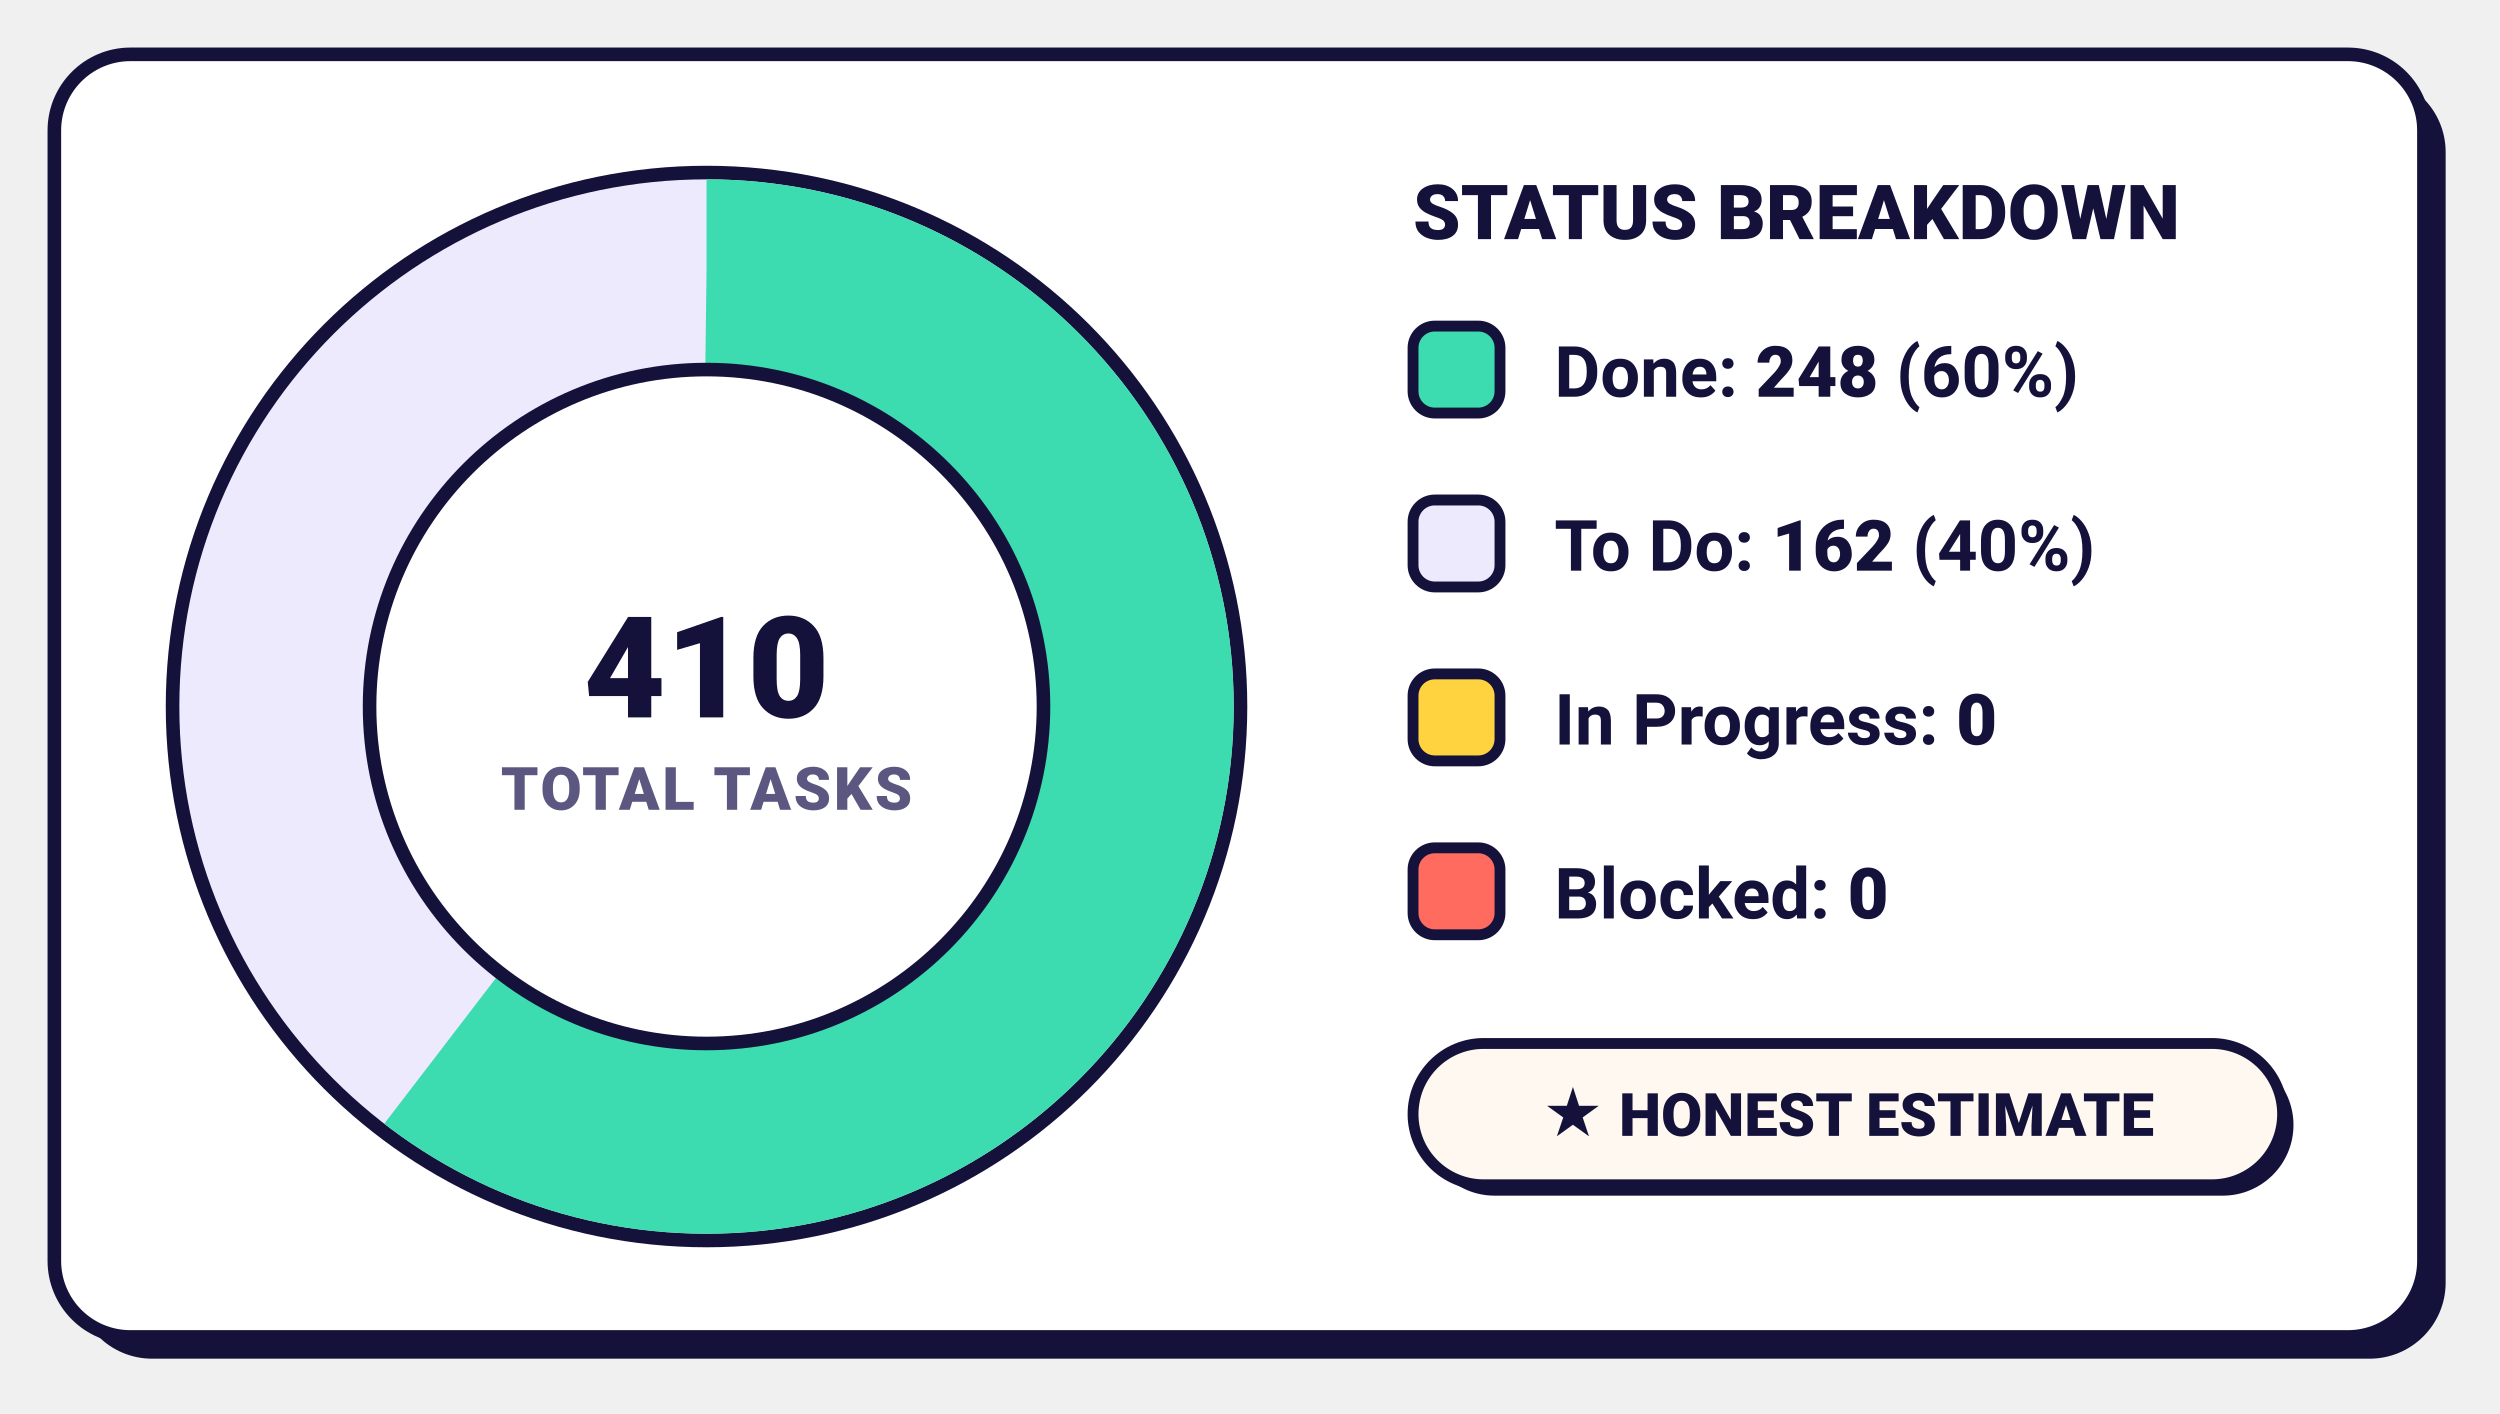
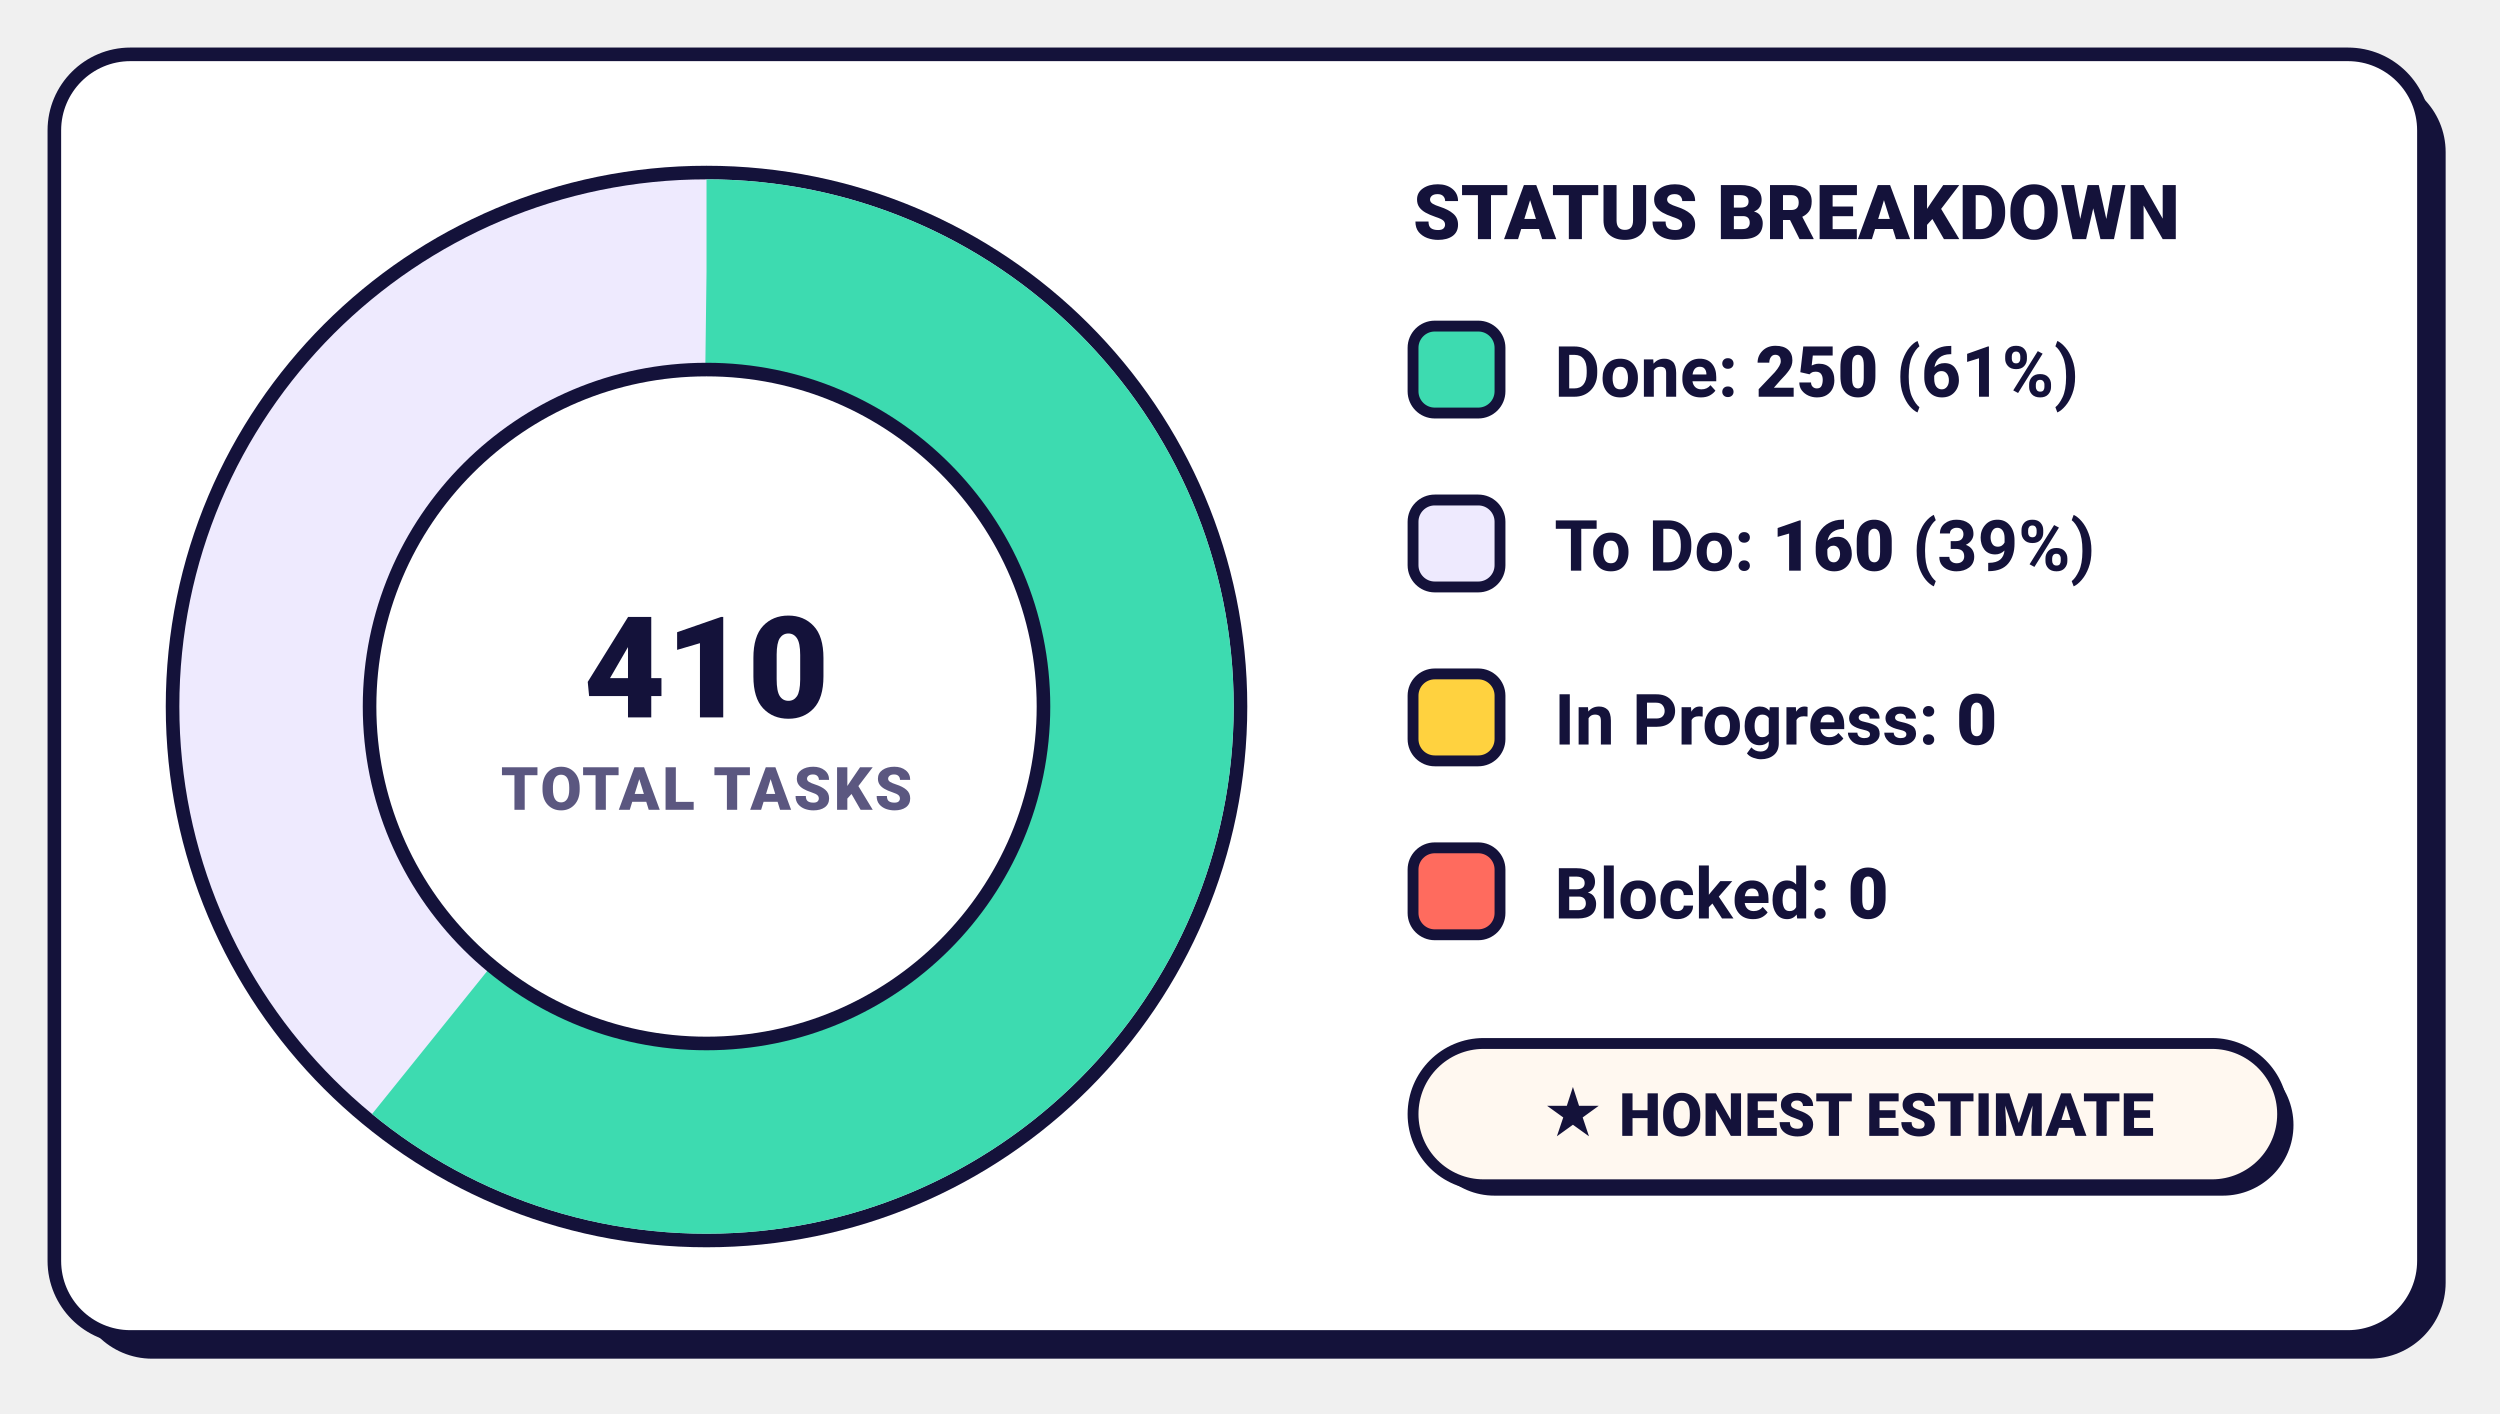
<svg xmlns="http://www.w3.org/2000/svg" width="460" height="260" viewBox="0 0 460 260">
  <style>
    .val { font-family: system-ui, -apple-system, 'Segoe UI', Roboto, Helvetica, Arial, sans-serif; font-size: 26px; font-weight: 900; fill: #14123A; }
    .lbl { font-family: system-ui, -apple-system, 'Segoe UI', Roboto, Helvetica, Arial, sans-serif; font-size: 11px; font-weight: 800; fill: #5B5780; letter-spacing: 0.5px; }
    .leg { font-family: system-ui, -apple-system, 'Segoe UI', Roboto, Helvetica, Arial, sans-serif; font-size: 13px; font-weight: 700; fill: #14123A; }
    .card-title { font-family: system-ui, -apple-system, 'Segoe UI', Roboto, Helvetica, Arial, sans-serif; font-size: 14px; font-weight: 800; fill: #14123A; }
  </style>
  <rect x="14" y="14" width="436" height="236" rx="14" fill="#14123A" />
  <rect x="10" y="10" width="436" height="236" rx="14" fill="#FFFFFF" stroke="#14123A" stroke-width="2.5" />
  <circle cx="130" cy="130" r="80" fill="none" stroke="#14123A" stroke-width="39" />
  <circle cx="130" cy="130" r="80" fill="none" stroke="#EEEAFE" stroke-width="34" />
-   <circle cx="130" cy="130" r="80" fill="none" stroke="#3DDBB0" stroke-width="34" stroke-dasharray="304.04 502.65" transform="rotate(-90 130 130)" />
+   <circle cx="130" cy="130" r="80" fill="none" stroke="#3DDBB0" stroke-width="34" stroke-dasharray="306.50 502.65" transform="rotate(-90 130 130)" />
  <circle cx="130" cy="130" r="62" fill="#FFFFFF" stroke="#14123A" stroke-width="2.5" />
  <text x="130" y="132" class="val" text-anchor="middle">410</text>
  <text x="130" y="149" class="lbl" text-anchor="middle">TOTAL TASKS</text>
  <text x="260" y="44" class="card-title">STATUS BREAKDOWN</text>
  <rect x="260" y="60" width="16" height="16" rx="4" fill="#3DDBB0" stroke="#14123A" stroke-width="2" />
-   <text x="286" y="73" class="leg">Done: <tspan font-weight="800">248</tspan> (60%)</text>
+   <text x="286" y="73" class="leg">Done: <tspan font-weight="800">250</tspan> (61%)</text>
  <rect x="260" y="92" width="16" height="16" rx="4" fill="#EEEAFE" stroke="#14123A" stroke-width="2" />
-   <text x="286" y="105" class="leg">To Do: <tspan font-weight="800">162</tspan> (40%)</text>
+   <text x="286" y="105" class="leg">To Do: <tspan font-weight="800">160</tspan> (39%)</text>
  <rect x="260" y="124" width="16" height="16" rx="4" fill="#FFD23F" stroke="#14123A" stroke-width="2" />
  <text x="286" y="137" class="leg">In Progress: <tspan font-weight="800">0</tspan>
  </text>
  <rect x="260" y="156" width="16" height="16" rx="4" fill="#FF6B5E" stroke="#14123A" stroke-width="2" />
  <text x="286" y="169" class="leg">Blocked: <tspan font-weight="800">0</tspan>
  </text>
  <rect x="262" y="194" width="160" height="26" rx="13" fill="#14123A" />
  <rect x="260" y="192" width="160" height="26" rx="13" fill="#FFF8F0" stroke="#14123A" stroke-width="2" />
  <text x="340" y="209" font-family="system-ui, -apple-system, 'Segoe UI', Roboto, Helvetica, Arial, sans-serif" font-size="11px" font-weight="800" fill="#14123A" text-anchor="middle">★ HONEST ESTIMATE</text>
</svg>
